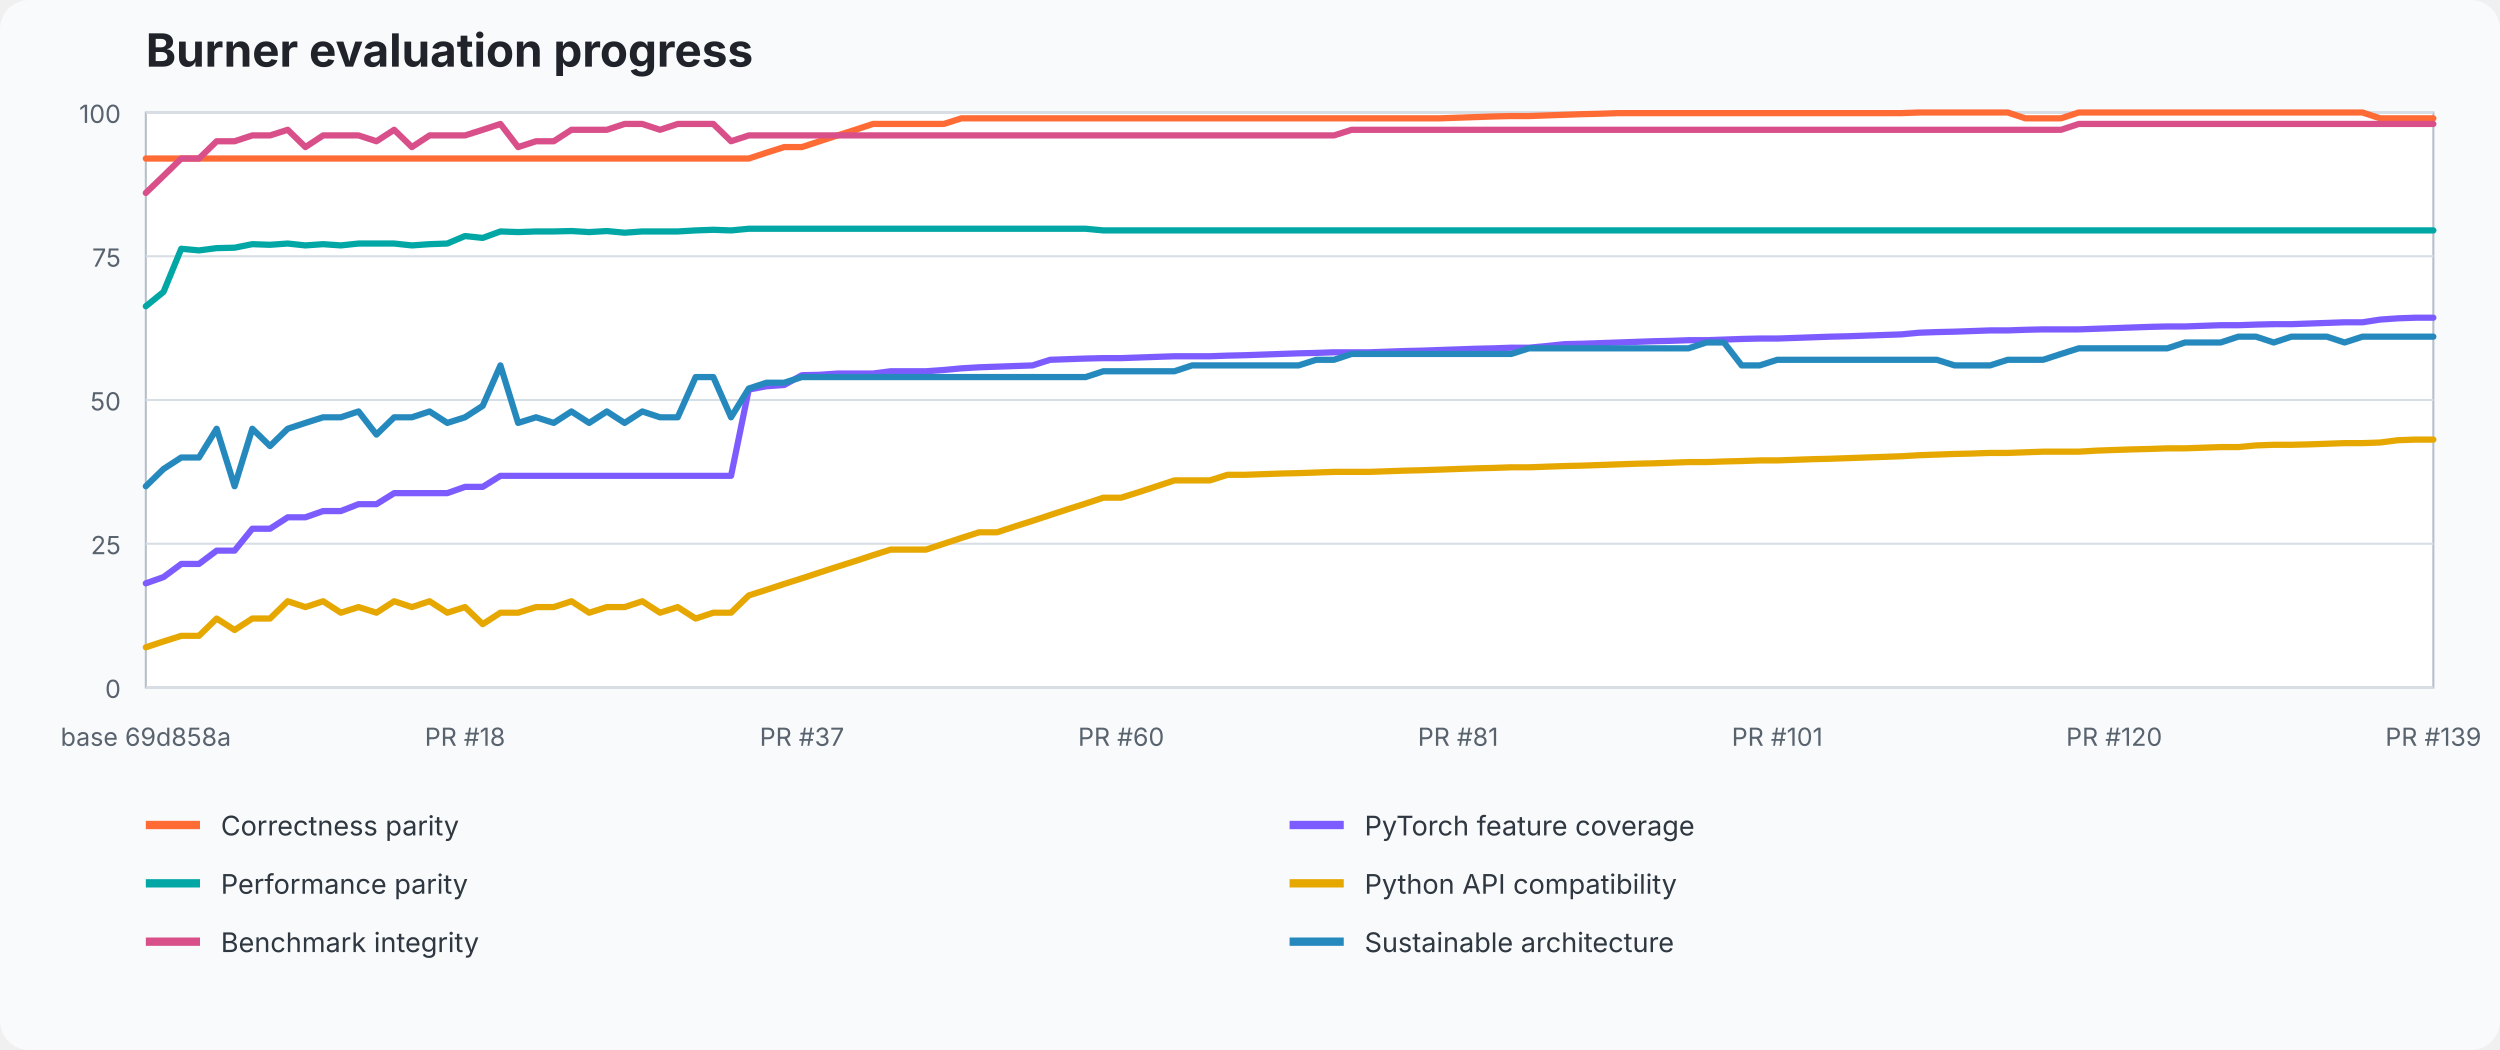
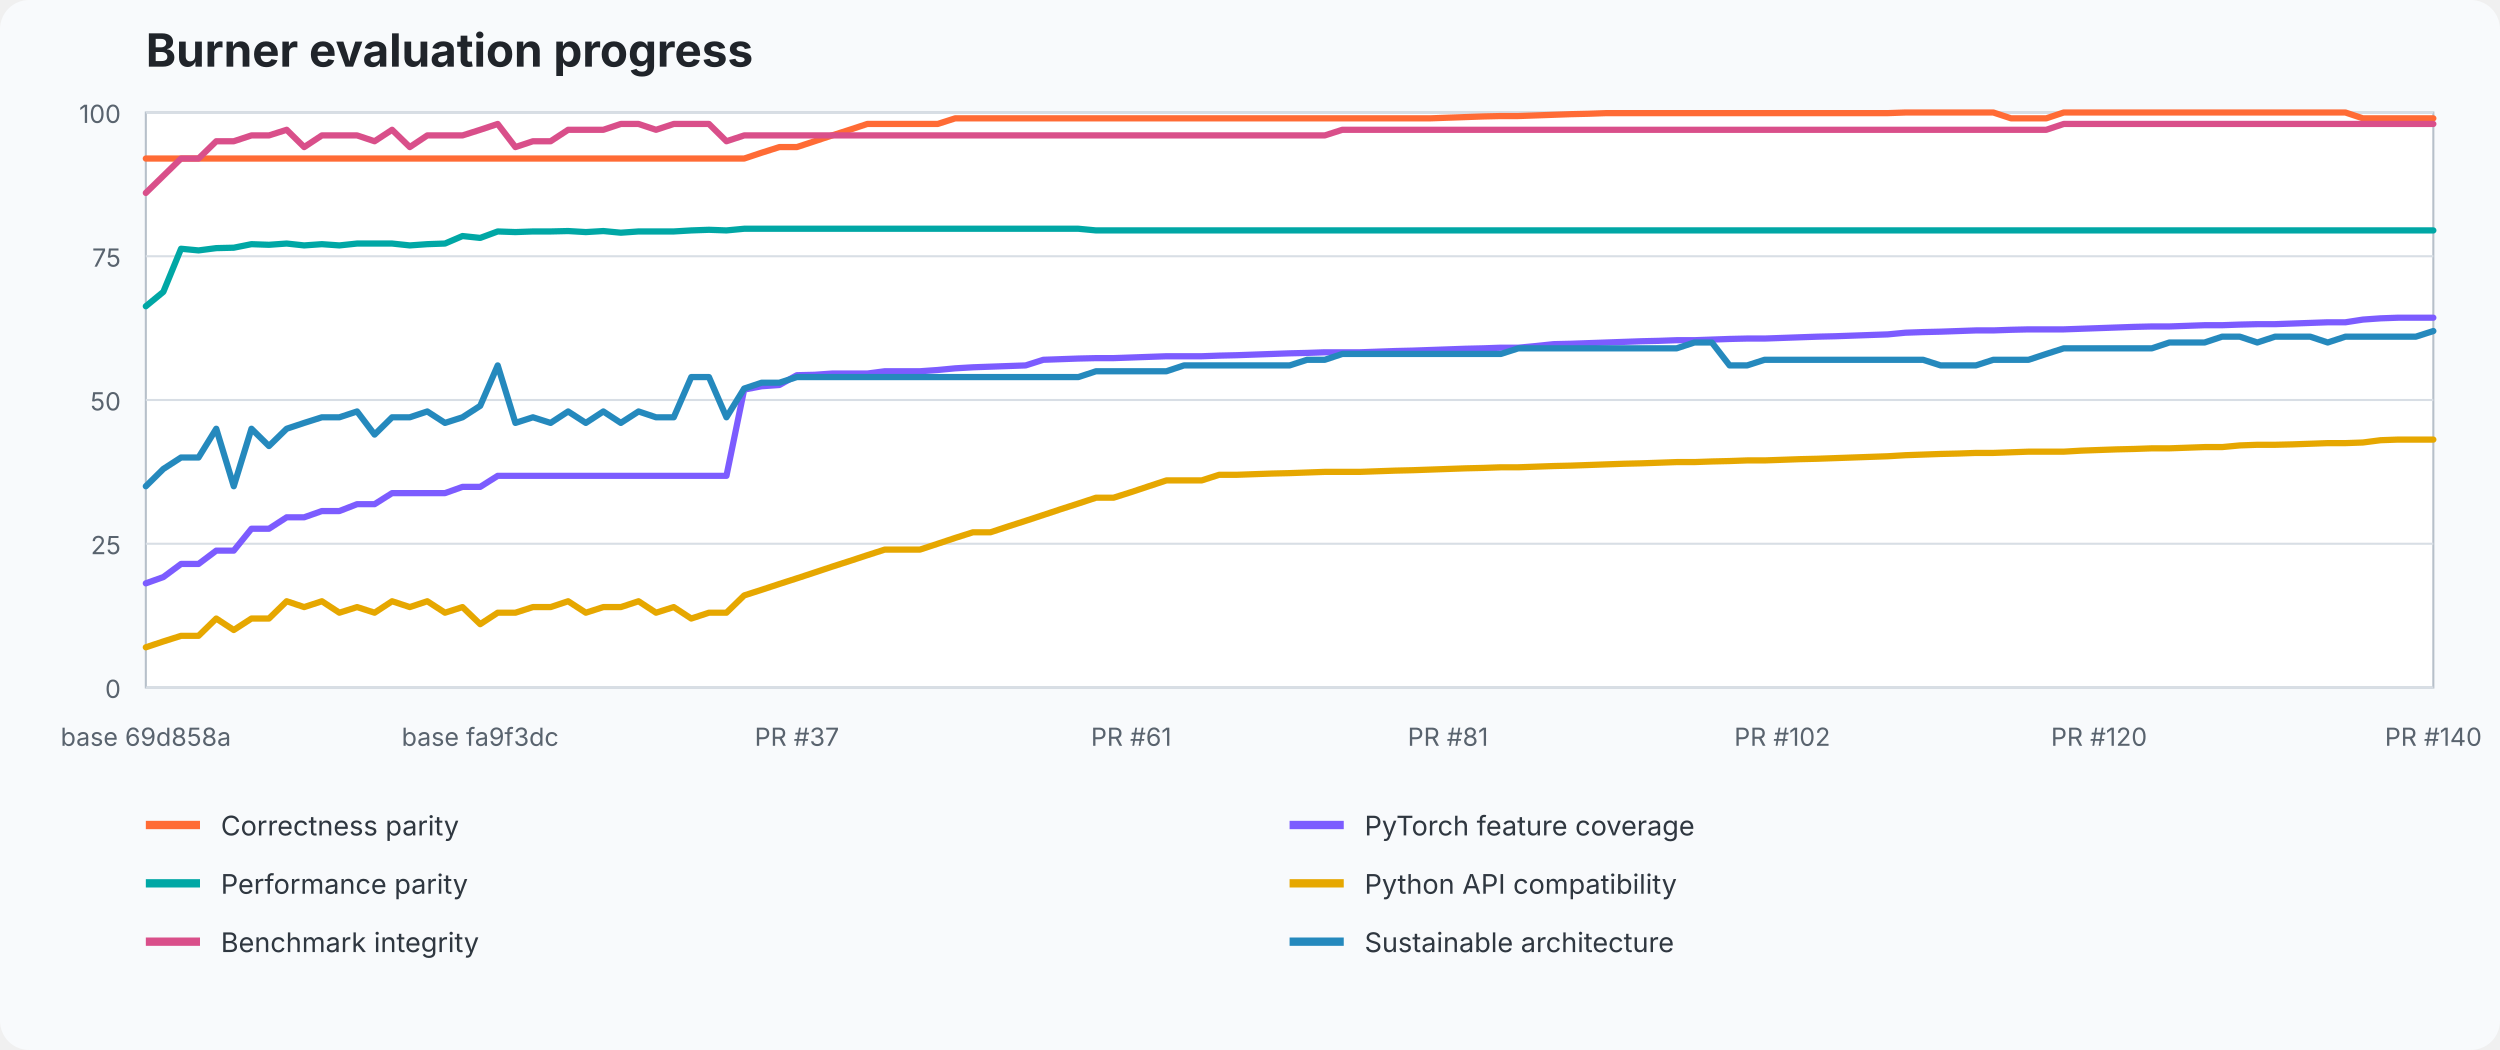
<svg xmlns="http://www.w3.org/2000/svg" width="1200" height="504" viewBox="0 0 1200 504" role="img" aria-labelledby="title desc">
  <style>text{font-family:ui-sans-serif,system-ui,-apple-system,BlinkMacSystemFont,"Segoe UI",sans-serif}.title{font-size:22px;font-weight:700;fill:#20242a}.axis{font-size:12px;fill:#59636e}.legend{font-size:13px;fill:#2f3740}.grid{stroke:#d8dee5;stroke-width:1}.plot{fill:#fff;stroke:#b7c0ca}</style>
  <rect width="100%" height="100%" fill="#f8fafc" rx="14" />
  <text x="70" y="32" class="title">Burner evaluation progress</text>
  <rect x="70" y="54" width="1098" height="276" class="plot" />
  <line x1="70" y1="330" x2="1168" y2="330" class="grid" />
  <text x="58" y="335" text-anchor="end" class="axis">0</text>
  <line x1="70" y1="261" x2="1168" y2="261" class="grid" />
  <text x="58" y="266" text-anchor="end" class="axis">25</text>
  <line x1="70" y1="192" x2="1168" y2="192" class="grid" />
  <text x="58" y="197" text-anchor="end" class="axis">50</text>
  <line x1="70" y1="123" x2="1168" y2="123" class="grid" />
  <text x="58" y="128" text-anchor="end" class="axis">75</text>
  <line x1="70" y1="54" x2="1168" y2="54" class="grid" />
  <text x="58" y="59" text-anchor="end" class="axis">100</text>
-   <polyline points="70.0,76.1 78.5,76.1 87.0,76.1 95.5,76.1 104.0,76.1 112.6,76.1 121.1,76.1 129.6,76.1 138.1,76.1 146.6,76.1 155.1,76.1 163.6,76.1 172.1,76.1 180.7,76.1 189.2,76.1 197.7,76.1 206.2,76.1 214.7,76.1 223.2,76.1 231.7,76.1 240.2,76.1 248.7,76.1 257.3,76.1 265.8,76.1 274.3,76.1 282.8,76.1 291.3,76.1 299.8,76.1 308.3,76.1 316.8,76.1 325.3,76.1 333.9,76.1 342.4,76.1 350.9,76.1 359.4,76.1 367.9,73.3 376.4,70.6 384.9,70.6 393.4,67.8 402.0,65.0 410.5,62.3 419.0,59.5 427.5,59.5 436.0,59.5 444.5,59.5 453.0,59.5 461.5,56.8 470.0,56.8 478.6,56.8 487.1,56.8 495.6,56.8 504.1,56.8 512.6,56.8 521.1,56.8 529.6,56.8 538.1,56.8 546.7,56.8 555.2,56.8 563.7,56.8 572.2,56.8 580.7,56.8 589.2,56.8 597.7,56.8 606.2,56.8 614.7,56.8 623.3,56.8 631.8,56.8 640.3,56.8 648.8,56.8 657.3,56.8 665.8,56.8 674.3,56.8 682.8,56.8 691.3,56.8 699.9,56.5 708.4,56.2 716.9,55.9 725.4,55.7 733.9,55.7 742.4,55.4 750.9,55.1 759.4,54.8 768.0,54.6 776.5,54.3 785.0,54.3 793.5,54.3 802.0,54.3 810.5,54.3 819.0,54.3 827.5,54.3 836.0,54.3 844.6,54.3 853.1,54.3 861.6,54.3 870.1,54.3 878.6,54.3 887.1,54.3 895.6,54.3 904.1,54.3 912.7,54.3 921.2,54.0 929.7,54.0 938.2,54.0 946.7,54.0 955.2,54.0 963.7,54.0 972.2,56.8 980.7,56.8 989.3,56.8 997.8,54.0 1006.3,54.0 1014.8,54.0 1023.3,54.0 1031.8,54.0 1040.3,54.0 1048.8,54.0 1057.3,54.0 1065.9,54.0 1074.4,54.0 1082.9,54.0 1091.4,54.0 1099.9,54.0 1108.4,54.0 1116.9,54.0 1125.4,54.0 1134.0,54.0 1142.5,56.8 1151.0,56.8 1159.5,56.8 1168.0,56.8" fill="none" stroke="#ff6b35" stroke-width="3" stroke-linejoin="round" stroke-linecap="round" />
-   <polyline points="70.0,280.0 78.5,277.0 87.0,270.7 95.5,270.7 104.0,264.3 112.6,264.3 121.1,253.8 129.6,253.8 138.1,248.3 146.6,248.3 155.1,245.3 163.6,245.3 172.1,242.0 180.7,242.0 189.2,236.7 197.7,236.7 206.2,236.7 214.7,236.7 223.2,233.7 231.7,233.7 240.2,228.4 248.7,228.4 257.3,228.4 265.8,228.4 274.3,228.4 282.8,228.4 291.3,228.4 299.8,228.4 308.3,228.4 316.8,228.4 325.3,228.4 333.9,228.4 342.4,228.4 350.9,228.4 359.4,187.0 367.9,185.4 376.4,184.8 384.9,180.1 393.4,179.9 402.0,179.3 410.5,179.3 419.0,179.3 427.5,178.2 436.0,178.2 444.5,178.2 453.0,177.6 461.5,176.8 470.0,176.3 478.6,176.0 487.1,175.7 495.6,175.4 504.1,172.7 512.6,172.4 521.1,172.1 529.6,171.9 538.1,171.9 546.7,171.6 555.2,171.3 563.7,171.0 572.2,171.0 580.7,171.0 589.2,170.7 597.7,170.5 606.2,170.2 614.7,169.9 623.3,169.6 631.8,169.4 640.3,169.1 648.8,169.1 657.3,169.1 665.8,168.8 674.3,168.5 682.8,168.3 691.3,168.0 699.9,167.7 708.4,167.4 716.9,167.2 725.4,166.9 733.9,166.9 742.4,166.1 750.9,165.2 759.4,165.0 768.0,164.7 776.5,164.4 785.0,164.1 793.5,163.8 802.0,163.6 810.5,163.3 819.0,163.3 827.5,163.0 836.0,162.7 844.6,162.5 853.1,162.5 861.6,162.2 870.1,161.9 878.6,161.6 887.1,161.4 895.6,161.1 904.1,160.8 912.7,160.5 921.2,159.7 929.7,159.4 938.2,159.2 946.7,158.9 955.2,158.6 963.7,158.6 972.2,158.3 980.7,158.1 989.3,158.1 997.8,158.1 1006.3,157.8 1014.8,157.5 1023.3,157.2 1031.8,156.9 1040.3,156.7 1048.8,156.7 1057.3,156.4 1065.9,156.1 1074.4,156.1 1082.9,155.8 1091.4,155.6 1099.9,155.6 1108.4,155.3 1116.9,155.0 1125.4,154.7 1134.0,154.7 1142.5,153.4 1151.0,152.8 1159.5,152.5 1168.0,152.5" fill="none" stroke="#7c5cff" stroke-width="3" stroke-linejoin="round" stroke-linecap="round" />
-   <polyline points="70.0,147.0 78.5,140.1 87.0,119.4 95.5,120.2 104.0,119.1 112.6,118.9 121.1,117.2 129.6,117.5 138.1,116.9 146.6,117.8 155.1,117.2 163.6,117.8 172.1,116.9 180.7,116.9 189.2,116.9 197.7,117.8 206.2,117.2 214.7,116.9 223.2,113.3 231.7,114.2 240.2,111.1 248.7,111.4 257.3,111.1 265.8,111.1 274.3,110.9 282.8,111.4 291.3,110.9 299.8,111.7 308.3,111.1 316.8,111.1 325.3,111.1 333.9,110.6 342.4,110.3 350.9,110.6 359.4,109.8 367.9,109.8 376.4,109.8 384.9,109.8 393.4,109.8 402.0,109.8 410.5,109.8 419.0,109.8 427.5,109.8 436.0,109.8 444.5,109.8 453.0,109.8 461.5,109.8 470.0,109.8 478.6,109.8 487.1,109.8 495.6,109.8 504.1,109.8 512.6,109.8 521.1,109.8 529.6,110.6 538.1,110.6 546.7,110.6 555.2,110.6 563.7,110.6 572.2,110.6 580.7,110.6 589.2,110.6 597.7,110.6 606.2,110.6 614.7,110.6 623.3,110.6 631.8,110.6 640.3,110.6 648.8,110.6 657.3,110.6 665.8,110.6 674.3,110.6 682.8,110.6 691.3,110.6 699.9,110.6 708.4,110.6 716.9,110.6 725.4,110.6 733.9,110.6 742.4,110.6 750.9,110.6 759.4,110.6 768.0,110.6 776.5,110.6 785.0,110.6 793.5,110.6 802.0,110.6 810.5,110.6 819.0,110.6 827.5,110.6 836.0,110.6 844.6,110.6 853.1,110.6 861.6,110.6 870.1,110.6 878.6,110.6 887.1,110.6 895.6,110.6 904.1,110.6 912.7,110.6 921.2,110.6 929.7,110.6 938.2,110.6 946.7,110.6 955.2,110.6 963.7,110.6 972.2,110.6 980.7,110.6 989.3,110.6 997.8,110.6 1006.3,110.6 1014.8,110.6 1023.3,110.6 1031.8,110.6 1040.3,110.6 1048.8,110.6 1057.3,110.6 1065.9,110.6 1074.4,110.6 1082.9,110.6 1091.4,110.6 1099.9,110.6 1108.4,110.6 1116.9,110.6 1125.4,110.6 1134.0,110.6 1142.5,110.6 1151.0,110.6 1159.5,110.6 1168.0,110.6" fill="none" stroke="#00a7a5" stroke-width="3" stroke-linejoin="round" stroke-linecap="round" />
-   <polyline points="70.0,310.7 78.5,307.9 87.0,305.2 95.5,305.2 104.0,296.9 112.6,302.4 121.1,296.9 129.6,296.9 138.1,288.6 146.6,291.4 155.1,288.6 163.6,294.1 172.1,291.4 180.7,294.1 189.2,288.6 197.7,291.4 206.2,288.6 214.7,294.1 223.2,291.4 231.7,299.6 240.2,294.1 248.7,294.1 257.3,291.4 265.8,291.4 274.3,288.6 282.8,294.1 291.3,291.4 299.8,291.4 308.3,288.6 316.8,294.1 325.3,291.4 333.9,296.9 342.4,294.1 350.9,294.1 359.4,285.8 367.9,283.1 376.4,280.3 384.9,277.6 393.4,274.8 402.0,272.0 410.5,269.3 419.0,266.5 427.5,263.8 436.0,263.8 444.5,263.8 453.0,261.0 461.5,258.2 470.0,255.5 478.6,255.5 487.1,252.7 495.6,250.0 504.1,247.2 512.6,244.4 521.1,241.7 529.6,238.9 538.1,238.9 546.7,236.2 555.2,233.4 563.7,230.6 572.2,230.6 580.7,230.6 589.2,227.9 597.7,227.9 606.2,227.6 614.7,227.3 623.3,227.1 631.8,226.8 640.3,226.5 648.8,226.5 657.3,226.5 665.8,226.2 674.3,225.9 682.8,225.7 691.3,225.4 699.9,225.1 708.4,224.8 716.9,224.6 725.4,224.3 733.9,224.3 742.4,224.0 750.9,223.7 759.4,223.5 768.0,223.2 776.5,222.9 785.0,222.6 793.5,222.4 802.0,222.1 810.5,221.8 819.0,221.8 827.5,221.5 836.0,221.3 844.6,221.0 853.1,221.0 861.6,220.7 870.1,220.4 878.6,220.2 887.1,219.9 895.6,219.6 904.1,219.3 912.7,219.0 921.2,218.5 929.7,218.2 938.2,217.9 946.7,217.7 955.2,217.4 963.7,217.4 972.2,217.1 980.7,216.8 989.3,216.8 997.8,216.8 1006.3,216.3 1014.8,216.0 1023.3,215.7 1031.8,215.5 1040.3,215.2 1048.8,215.2 1057.3,214.9 1065.9,214.6 1074.4,214.6 1082.9,213.8 1091.4,213.5 1099.9,213.5 1108.4,213.3 1116.9,213.0 1125.4,212.7 1134.0,212.7 1142.5,212.4 1151.0,211.3 1159.5,211.0 1168.0,211.0" fill="none" stroke="#e6a700" stroke-width="3" stroke-linejoin="round" stroke-linecap="round" />
-   <polyline points="70.0,92.6 78.5,84.4 87.0,76.1 95.5,76.1 104.0,67.8 112.6,67.8 121.1,65.0 129.6,65.0 138.1,62.3 146.6,70.6 155.1,65.0 163.6,65.0 172.1,65.0 180.7,67.8 189.2,62.3 197.7,70.6 206.2,65.0 214.7,65.0 223.2,65.0 231.7,62.3 240.2,59.5 248.7,70.6 257.3,67.8 265.8,67.8 274.3,62.3 282.8,62.3 291.3,62.3 299.8,59.5 308.3,59.5 316.8,62.3 325.3,59.5 333.9,59.5 342.4,59.5 350.9,67.8 359.4,65.0 367.9,65.0 376.4,65.0 384.9,65.0 393.4,65.0 402.0,65.0 410.5,65.0 419.0,65.0 427.5,65.0 436.0,65.0 444.5,65.0 453.0,65.0 461.5,65.0 470.0,65.0 478.6,65.0 487.1,65.0 495.6,65.0 504.1,65.0 512.6,65.0 521.1,65.0 529.6,65.0 538.1,65.0 546.7,65.0 555.2,65.0 563.7,65.0 572.2,65.0 580.7,65.0 589.2,65.0 597.7,65.0 606.2,65.0 614.7,65.0 623.3,65.0 631.8,65.0 640.3,65.0 648.8,62.3 657.3,62.3 665.8,62.3 674.3,62.3 682.8,62.3 691.3,62.3 699.9,62.3 708.4,62.3 716.9,62.3 725.4,62.3 733.9,62.3 742.4,62.3 750.9,62.3 759.4,62.3 768.0,62.3 776.5,62.3 785.0,62.3 793.5,62.3 802.0,62.3 810.5,62.3 819.0,62.3 827.5,62.3 836.0,62.3 844.6,62.3 853.1,62.3 861.6,62.3 870.1,62.3 878.6,62.3 887.1,62.3 895.6,62.3 904.1,62.3 912.7,62.3 921.2,62.3 929.7,62.3 938.2,62.3 946.7,62.3 955.2,62.3 963.7,62.3 972.2,62.3 980.7,62.3 989.3,62.3 997.8,59.5 1006.3,59.5 1014.8,59.5 1023.3,59.5 1031.8,59.5 1040.3,59.5 1048.8,59.5 1057.3,59.5 1065.9,59.5 1074.4,59.5 1082.9,59.5 1091.4,59.5 1099.9,59.5 1108.4,59.5 1116.9,59.5 1125.4,59.5 1134.0,59.5 1142.5,59.5 1151.0,59.5 1159.5,59.5 1168.0,59.5" fill="none" stroke="#d94f8a" stroke-width="3" stroke-linejoin="round" stroke-linecap="round" />
-   <polyline points="70.0,233.4 78.5,225.1 87.0,219.6 95.5,219.6 104.0,205.8 112.6,233.4 121.1,205.8 129.6,214.1 138.1,205.8 146.6,203.0 155.1,200.3 163.6,200.3 172.1,197.5 180.7,208.6 189.2,200.3 197.7,200.3 206.2,197.5 214.7,203.0 223.2,200.3 231.7,194.8 240.2,175.4 248.7,203.0 257.3,200.3 265.8,203.0 274.3,197.5 282.8,203.0 291.3,197.5 299.8,203.0 308.3,197.5 316.8,200.3 325.3,200.3 333.9,181.0 342.4,181.0 350.9,200.3 359.4,186.5 367.9,183.7 376.4,183.7 384.9,181.0 393.4,181.0 402.0,181.0 410.5,181.0 419.0,181.0 427.5,181.0 436.0,181.0 444.5,181.0 453.0,181.0 461.5,181.0 470.0,181.0 478.6,181.0 487.1,181.0 495.6,181.0 504.1,181.0 512.6,181.0 521.1,181.0 529.6,178.2 538.1,178.2 546.7,178.2 555.2,178.2 563.7,178.2 572.2,175.4 580.7,175.4 589.2,175.4 597.7,175.4 606.2,175.4 614.7,175.4 623.3,175.4 631.8,172.7 640.3,172.7 648.8,169.9 657.3,169.9 665.8,169.9 674.3,169.9 682.8,169.9 691.3,169.9 699.9,169.9 708.4,169.9 716.9,169.9 725.4,169.9 733.9,167.2 742.4,167.2 750.9,167.2 759.4,167.2 768.0,167.2 776.5,167.2 785.0,167.2 793.5,167.2 802.0,167.2 810.5,167.2 819.0,164.4 827.5,164.4 836.0,175.4 844.6,175.4 853.1,172.7 861.6,172.7 870.1,172.7 878.6,172.7 887.1,172.7 895.6,172.7 904.1,172.7 912.7,172.7 921.2,172.7 929.7,172.7 938.2,175.4 946.7,175.4 955.2,175.4 963.7,172.7 972.2,172.7 980.7,172.7 989.3,169.9 997.8,167.2 1006.3,167.2 1014.8,167.2 1023.3,167.2 1031.8,167.2 1040.3,167.2 1048.8,164.4 1057.3,164.4 1065.9,164.4 1074.4,161.6 1082.9,161.6 1091.4,164.4 1099.9,161.6 1108.4,161.6 1116.9,161.6 1125.4,164.4 1134.0,161.6 1142.5,161.6 1151.0,161.6 1159.5,161.6 1168.0,161.6" fill="none" stroke="#2589bd" stroke-width="3" stroke-linejoin="round" stroke-linecap="round" />
+   <polyline points="70.0,76.1 78.4,76.1 86.9,76.1 95.3,76.1 103.8,76.1 112.2,76.1 120.7,76.1 129.1,76.1 137.6,76.1 146.0,76.1 154.5,76.1 162.9,76.1 171.4,76.1 179.8,76.1 188.2,76.1 196.7,76.1 205.1,76.1 213.6,76.1 222.0,76.1 230.5,76.1 238.9,76.1 247.4,76.1 255.8,76.1 264.3,76.1 272.7,76.1 281.2,76.1 289.6,76.1 298.0,76.1 306.5,76.1 314.9,76.1 323.4,76.1 331.8,76.1 340.3,76.1 348.7,76.1 357.2,76.1 365.6,73.3 374.1,70.6 382.5,70.6 391.0,67.8 399.4,65.0 407.8,62.3 416.3,59.5 424.7,59.5 433.2,59.5 441.6,59.5 450.1,59.5 458.5,56.8 467.0,56.8 475.4,56.8 483.9,56.8 492.3,56.8 500.8,56.8 509.2,56.8 517.6,56.8 526.1,56.8 534.5,56.8 543.0,56.8 551.4,56.8 559.9,56.8 568.3,56.8 576.8,56.8 585.2,56.8 593.7,56.8 602.1,56.8 610.6,56.8 619.0,56.8 627.4,56.8 635.9,56.8 644.3,56.8 652.8,56.8 661.2,56.8 669.7,56.8 678.1,56.8 686.6,56.8 695.0,56.5 703.5,56.2 711.9,55.9 720.4,55.7 728.8,55.7 737.2,55.4 745.7,55.1 754.1,54.8 762.6,54.6 771.0,54.3 779.5,54.3 787.9,54.3 796.4,54.3 804.8,54.3 813.3,54.3 821.7,54.3 830.2,54.3 838.6,54.3 847.0,54.3 855.5,54.3 863.9,54.3 872.4,54.3 880.8,54.3 889.3,54.3 897.7,54.3 906.2,54.3 914.6,54.0 923.1,54.0 931.5,54.0 940.0,54.0 948.4,54.0 956.8,54.0 965.3,56.8 973.7,56.8 982.2,56.8 990.6,54.0 999.1,54.0 1007.5,54.0 1016.0,54.0 1024.4,54.0 1032.9,54.0 1041.3,54.0 1049.8,54.0 1058.2,54.0 1066.6,54.0 1075.1,54.0 1083.5,54.0 1092.0,54.0 1100.4,54.0 1108.9,54.0 1117.3,54.0 1125.8,54.0 1134.2,56.8 1142.7,56.8 1151.1,56.8 1159.6,56.8 1168.0,56.8" fill="none" stroke="#ff6b35" stroke-width="3" stroke-linejoin="round" stroke-linecap="round" />
+   <polyline points="70.0,280.0 78.4,277.0 86.9,270.7 95.3,270.7 103.8,264.3 112.2,264.3 120.7,253.8 129.1,253.8 137.6,248.3 146.0,248.3 154.5,245.3 162.9,245.3 171.4,242.0 179.8,242.0 188.2,236.7 196.7,236.7 205.1,236.7 213.6,236.7 222.0,233.7 230.5,233.7 238.9,228.4 247.4,228.4 255.8,228.4 264.3,228.4 272.7,228.4 281.2,228.4 289.6,228.4 298.0,228.4 306.5,228.4 314.9,228.4 323.4,228.4 331.8,228.4 340.3,228.4 348.7,228.4 357.2,187.0 365.6,185.4 374.1,184.8 382.5,180.1 391.0,179.9 399.4,179.3 407.8,179.3 416.3,179.3 424.7,178.2 433.2,178.2 441.6,178.2 450.1,177.6 458.5,176.8 467.0,176.3 475.4,176.0 483.9,175.7 492.3,175.4 500.8,172.7 509.2,172.4 517.6,172.1 526.1,171.9 534.5,171.9 543.0,171.6 551.4,171.3 559.9,171.0 568.3,171.0 576.8,171.0 585.2,170.7 593.7,170.5 602.1,170.2 610.6,169.9 619.0,169.6 627.4,169.4 635.9,169.1 644.3,169.1 652.8,169.1 661.2,168.8 669.7,168.5 678.1,168.3 686.6,168.0 695.0,167.7 703.5,167.4 711.9,167.2 720.4,166.9 728.8,166.9 737.2,166.1 745.7,165.2 754.1,165.0 762.6,164.7 771.0,164.4 779.5,164.1 787.9,163.8 796.4,163.6 804.8,163.3 813.3,163.3 821.7,163.0 830.2,162.7 838.6,162.5 847.0,162.5 855.5,162.2 863.9,161.9 872.4,161.6 880.8,161.4 889.3,161.1 897.7,160.8 906.2,160.5 914.6,159.7 923.1,159.4 931.5,159.2 940.0,158.9 948.4,158.6 956.8,158.6 965.3,158.3 973.7,158.1 982.2,158.1 990.6,158.1 999.1,157.8 1007.5,157.5 1016.0,157.2 1024.4,156.9 1032.9,156.7 1041.3,156.7 1049.8,156.4 1058.2,156.1 1066.6,156.1 1075.1,155.8 1083.5,155.6 1092.0,155.6 1100.4,155.3 1108.9,155.0 1117.3,154.7 1125.8,154.7 1134.2,153.4 1142.7,152.8 1151.1,152.5 1159.6,152.5 1168.0,152.5" fill="none" stroke="#7c5cff" stroke-width="3" stroke-linejoin="round" stroke-linecap="round" />
+   <polyline points="70.0,147.0 78.4,140.1 86.9,119.4 95.3,120.2 103.8,119.1 112.2,118.9 120.7,117.2 129.1,117.5 137.6,116.9 146.0,117.8 154.5,117.2 162.9,117.8 171.4,116.9 179.8,116.9 188.2,116.9 196.7,117.8 205.1,117.2 213.6,116.9 222.0,113.3 230.5,114.2 238.9,111.1 247.4,111.4 255.8,111.1 264.3,111.1 272.7,110.9 281.2,111.4 289.6,110.9 298.0,111.7 306.5,111.1 314.9,111.1 323.4,111.1 331.8,110.6 340.3,110.3 348.7,110.6 357.2,109.8 365.6,109.8 374.1,109.8 382.5,109.8 391.0,109.8 399.4,109.8 407.8,109.8 416.3,109.8 424.7,109.8 433.2,109.8 441.6,109.8 450.1,109.8 458.5,109.8 467.0,109.8 475.4,109.8 483.9,109.8 492.3,109.8 500.8,109.8 509.2,109.8 517.6,109.8 526.1,110.6 534.5,110.6 543.0,110.6 551.4,110.6 559.9,110.6 568.3,110.6 576.8,110.6 585.2,110.6 593.7,110.6 602.1,110.6 610.6,110.6 619.0,110.6 627.4,110.6 635.9,110.6 644.3,110.6 652.8,110.6 661.2,110.6 669.7,110.6 678.1,110.6 686.6,110.6 695.0,110.6 703.5,110.6 711.9,110.6 720.4,110.6 728.8,110.6 737.2,110.6 745.7,110.6 754.1,110.6 762.6,110.6 771.0,110.6 779.5,110.6 787.9,110.6 796.4,110.6 804.8,110.6 813.3,110.6 821.7,110.6 830.2,110.6 838.6,110.6 847.0,110.6 855.5,110.6 863.9,110.6 872.4,110.6 880.8,110.6 889.3,110.6 897.7,110.6 906.2,110.6 914.6,110.6 923.1,110.6 931.5,110.6 940.0,110.6 948.4,110.6 956.8,110.6 965.3,110.6 973.7,110.6 982.2,110.6 990.6,110.6 999.1,110.6 1007.5,110.6 1016.0,110.6 1024.4,110.6 1032.9,110.6 1041.3,110.6 1049.8,110.6 1058.2,110.6 1066.6,110.6 1075.1,110.6 1083.5,110.6 1092.0,110.6 1100.4,110.6 1108.9,110.6 1117.3,110.6 1125.8,110.6 1134.2,110.6 1142.7,110.6 1151.1,110.6 1159.6,110.6 1168.0,110.6" fill="none" stroke="#00a7a5" stroke-width="3" stroke-linejoin="round" stroke-linecap="round" />
+   <polyline points="70.0,310.7 78.4,307.9 86.9,305.2 95.3,305.2 103.8,296.9 112.2,302.4 120.7,296.9 129.1,296.9 137.6,288.6 146.0,291.4 154.5,288.6 162.9,294.1 171.4,291.4 179.8,294.1 188.2,288.6 196.7,291.4 205.1,288.6 213.6,294.1 222.0,291.4 230.5,299.6 238.9,294.1 247.4,294.1 255.8,291.4 264.3,291.4 272.7,288.6 281.2,294.1 289.6,291.4 298.0,291.4 306.5,288.6 314.9,294.1 323.4,291.4 331.8,296.9 340.3,294.1 348.7,294.1 357.2,285.8 365.6,283.1 374.1,280.3 382.5,277.6 391.0,274.8 399.4,272.0 407.8,269.3 416.3,266.5 424.7,263.8 433.2,263.8 441.6,263.8 450.1,261.0 458.5,258.2 467.0,255.5 475.4,255.5 483.9,252.7 492.3,250.0 500.8,247.2 509.2,244.4 517.6,241.7 526.1,238.9 534.5,238.9 543.0,236.2 551.4,233.4 559.9,230.6 568.3,230.6 576.8,230.6 585.2,227.9 593.7,227.9 602.1,227.6 610.6,227.3 619.0,227.1 627.4,226.8 635.9,226.5 644.3,226.5 652.8,226.5 661.2,226.2 669.7,225.9 678.1,225.7 686.6,225.4 695.0,225.1 703.5,224.8 711.9,224.6 720.4,224.3 728.8,224.3 737.2,224.0 745.7,223.7 754.1,223.5 762.6,223.2 771.0,222.9 779.5,222.6 787.9,222.4 796.4,222.1 804.8,221.8 813.3,221.8 821.7,221.5 830.2,221.3 838.6,221.0 847.0,221.0 855.5,220.7 863.9,220.4 872.4,220.2 880.8,219.9 889.3,219.6 897.7,219.3 906.2,219.0 914.6,218.5 923.1,218.2 931.5,217.9 940.0,217.7 948.4,217.4 956.8,217.4 965.3,217.1 973.7,216.8 982.2,216.8 990.6,216.8 999.1,216.3 1007.5,216.0 1016.0,215.7 1024.4,215.5 1032.9,215.2 1041.3,215.2 1049.8,214.9 1058.2,214.6 1066.6,214.6 1075.1,213.8 1083.5,213.5 1092.0,213.5 1100.4,213.3 1108.9,213.0 1117.3,212.7 1125.8,212.7 1134.2,212.4 1142.7,211.3 1151.1,211.0 1159.6,211.0 1168.0,211.0" fill="none" stroke="#e6a700" stroke-width="3" stroke-linejoin="round" stroke-linecap="round" />
+   <polyline points="70.0,92.6 78.4,84.4 86.9,76.1 95.3,76.1 103.8,67.8 112.2,67.8 120.7,65.0 129.1,65.0 137.6,62.3 146.0,70.6 154.5,65.0 162.9,65.0 171.4,65.0 179.8,67.8 188.2,62.3 196.7,70.6 205.1,65.0 213.6,65.0 222.0,65.0 230.5,62.3 238.9,59.5 247.4,70.6 255.8,67.8 264.3,67.8 272.7,62.3 281.2,62.3 289.6,62.3 298.0,59.5 306.5,59.5 314.9,62.3 323.4,59.5 331.8,59.5 340.3,59.5 348.7,67.8 357.2,65.0 365.6,65.0 374.1,65.0 382.5,65.0 391.0,65.0 399.4,65.0 407.8,65.0 416.3,65.0 424.7,65.0 433.2,65.0 441.6,65.0 450.1,65.0 458.5,65.0 467.0,65.0 475.4,65.0 483.9,65.0 492.3,65.0 500.8,65.0 509.2,65.0 517.6,65.0 526.1,65.0 534.5,65.0 543.0,65.0 551.4,65.0 559.9,65.0 568.3,65.0 576.8,65.0 585.2,65.0 593.7,65.0 602.1,65.0 610.6,65.0 619.0,65.0 627.4,65.0 635.9,65.0 644.3,62.3 652.8,62.3 661.2,62.3 669.7,62.3 678.1,62.3 686.6,62.3 695.0,62.3 703.5,62.3 711.9,62.3 720.4,62.3 728.8,62.3 737.2,62.3 745.7,62.3 754.1,62.3 762.6,62.3 771.0,62.3 779.5,62.3 787.9,62.3 796.4,62.3 804.8,62.3 813.3,62.3 821.7,62.3 830.2,62.3 838.6,62.3 847.0,62.3 855.5,62.3 863.9,62.3 872.4,62.3 880.8,62.3 889.3,62.3 897.7,62.3 906.2,62.3 914.6,62.3 923.1,62.3 931.5,62.3 940.0,62.3 948.4,62.3 956.8,62.3 965.3,62.3 973.7,62.3 982.2,62.3 990.6,59.5 999.1,59.5 1007.5,59.5 1016.0,59.5 1024.4,59.5 1032.9,59.5 1041.3,59.5 1049.8,59.5 1058.2,59.5 1066.6,59.5 1075.1,59.5 1083.5,59.5 1092.0,59.5 1100.4,59.5 1108.9,59.5 1117.3,59.5 1125.8,59.5 1134.2,59.5 1142.7,59.5 1151.1,59.5 1159.6,59.5 1168.0,59.5" fill="none" stroke="#d94f8a" stroke-width="3" stroke-linejoin="round" stroke-linecap="round" />
+   <polyline points="70.0,233.4 78.4,225.1 86.9,219.6 95.3,219.6 103.8,205.8 112.2,233.4 120.7,205.8 129.1,214.1 137.6,205.8 146.0,203.0 154.5,200.3 162.9,200.3 171.4,197.5 179.8,208.6 188.2,200.3 196.7,200.3 205.1,197.5 213.6,203.0 222.0,200.3 230.5,194.8 238.9,175.4 247.4,203.0 255.8,200.3 264.3,203.0 272.7,197.5 281.2,203.0 289.6,197.5 298.0,203.0 306.5,197.5 314.9,200.3 323.4,200.3 331.8,181.0 340.3,181.0 348.7,200.3 357.2,186.5 365.6,183.7 374.1,183.7 382.5,181.0 391.0,181.0 399.4,181.0 407.8,181.0 416.3,181.0 424.7,181.0 433.2,181.0 441.6,181.0 450.1,181.0 458.5,181.0 467.0,181.0 475.4,181.0 483.9,181.0 492.3,181.0 500.8,181.0 509.2,181.0 517.6,181.0 526.1,178.2 534.5,178.2 543.0,178.2 551.4,178.2 559.9,178.2 568.3,175.4 576.8,175.4 585.2,175.4 593.7,175.4 602.1,175.4 610.6,175.4 619.0,175.4 627.4,172.7 635.9,172.7 644.3,169.9 652.8,169.9 661.2,169.9 669.7,169.9 678.1,169.9 686.6,169.9 695.0,169.9 703.5,169.9 711.9,169.9 720.4,169.9 728.8,167.2 737.2,167.2 745.7,167.2 754.1,167.2 762.6,167.2 771.0,167.2 779.5,167.2 787.9,167.2 796.4,167.2 804.8,167.2 813.3,164.4 821.7,164.4 830.2,175.4 838.6,175.4 847.0,172.7 855.5,172.7 863.9,172.7 872.4,172.7 880.8,172.7 889.3,172.7 897.7,172.7 906.2,172.7 914.6,172.7 923.1,172.7 931.5,175.4 940.0,175.4 948.4,175.4 956.8,172.7 965.3,172.7 973.7,172.7 982.2,169.9 990.6,167.2 999.1,167.2 1007.5,167.2 1016.0,167.2 1024.4,167.2 1032.9,167.2 1041.3,164.4 1049.8,164.4 1058.2,164.4 1066.6,161.6 1075.1,161.6 1083.5,164.4 1092.0,161.6 1100.4,161.6 1108.9,161.6 1117.3,164.4 1125.8,161.6 1134.2,161.6 1142.7,161.6 1151.1,161.6 1159.6,161.6 1168.0,158.9" fill="none" stroke="#2589bd" stroke-width="3" stroke-linejoin="round" stroke-linecap="round" />
  <text x="70" y="358" text-anchor="middle" class="axis">base 69d858a</text>
-   <text x="223.209" y="358" text-anchor="middle" class="axis">PR #18</text>
-   <text x="384.93" y="358" text-anchor="middle" class="axis">PR #37</text>
-   <text x="538.14" y="358" text-anchor="middle" class="axis">PR #60</text>
-   <text x="699.86" y="358" text-anchor="middle" class="axis">PR #81</text>
-   <text x="853.07" y="358" text-anchor="middle" class="axis">PR #101</text>
-   <text x="1014.791" y="358" text-anchor="middle" class="axis">PR #120</text>
-   <text x="1168" y="358" text-anchor="middle" class="axis">PR #139</text>
+   <text x="230.477" y="358" text-anchor="middle" class="axis">base fa9f3dc</text>
+   <text x="382.508" y="358" text-anchor="middle" class="axis">PR #37</text>
+   <text x="542.985" y="358" text-anchor="middle" class="axis">PR #61</text>
+   <text x="695.015" y="358" text-anchor="middle" class="axis">PR #81</text>
+   <text x="855.492" y="358" text-anchor="middle" class="axis">PR #102</text>
+   <text x="1007.523" y="358" text-anchor="middle" class="axis">PR #120</text>
+   <text x="1168" y="358" text-anchor="middle" class="axis">PR #140</text>
  <line x1="70" y1="396" x2="96" y2="396" stroke="#ff6b35" stroke-width="4" />
  <text x="106" y="401" class="legend">Correctness parity</text>
  <line x1="619" y1="396" x2="645" y2="396" stroke="#7c5cff" stroke-width="4" />
  <text x="655" y="401" class="legend">PyTorch feature coverage</text>
  <line x1="70" y1="424" x2="96" y2="424" stroke="#00a7a5" stroke-width="4" />
  <text x="106" y="429" class="legend">Performance parity</text>
  <line x1="619" y1="424" x2="645" y2="424" stroke="#e6a700" stroke-width="4" />
  <text x="655" y="429" class="legend">Python API compatibility</text>
  <line x1="70" y1="452" x2="96" y2="452" stroke="#d94f8a" stroke-width="4" />
  <text x="106" y="457" class="legend">Benchmark integrity</text>
  <line x1="619" y1="452" x2="645" y2="452" stroke="#2589bd" stroke-width="4" />
  <text x="655" y="457" class="legend">Sustainable architecture</text>
</svg>
